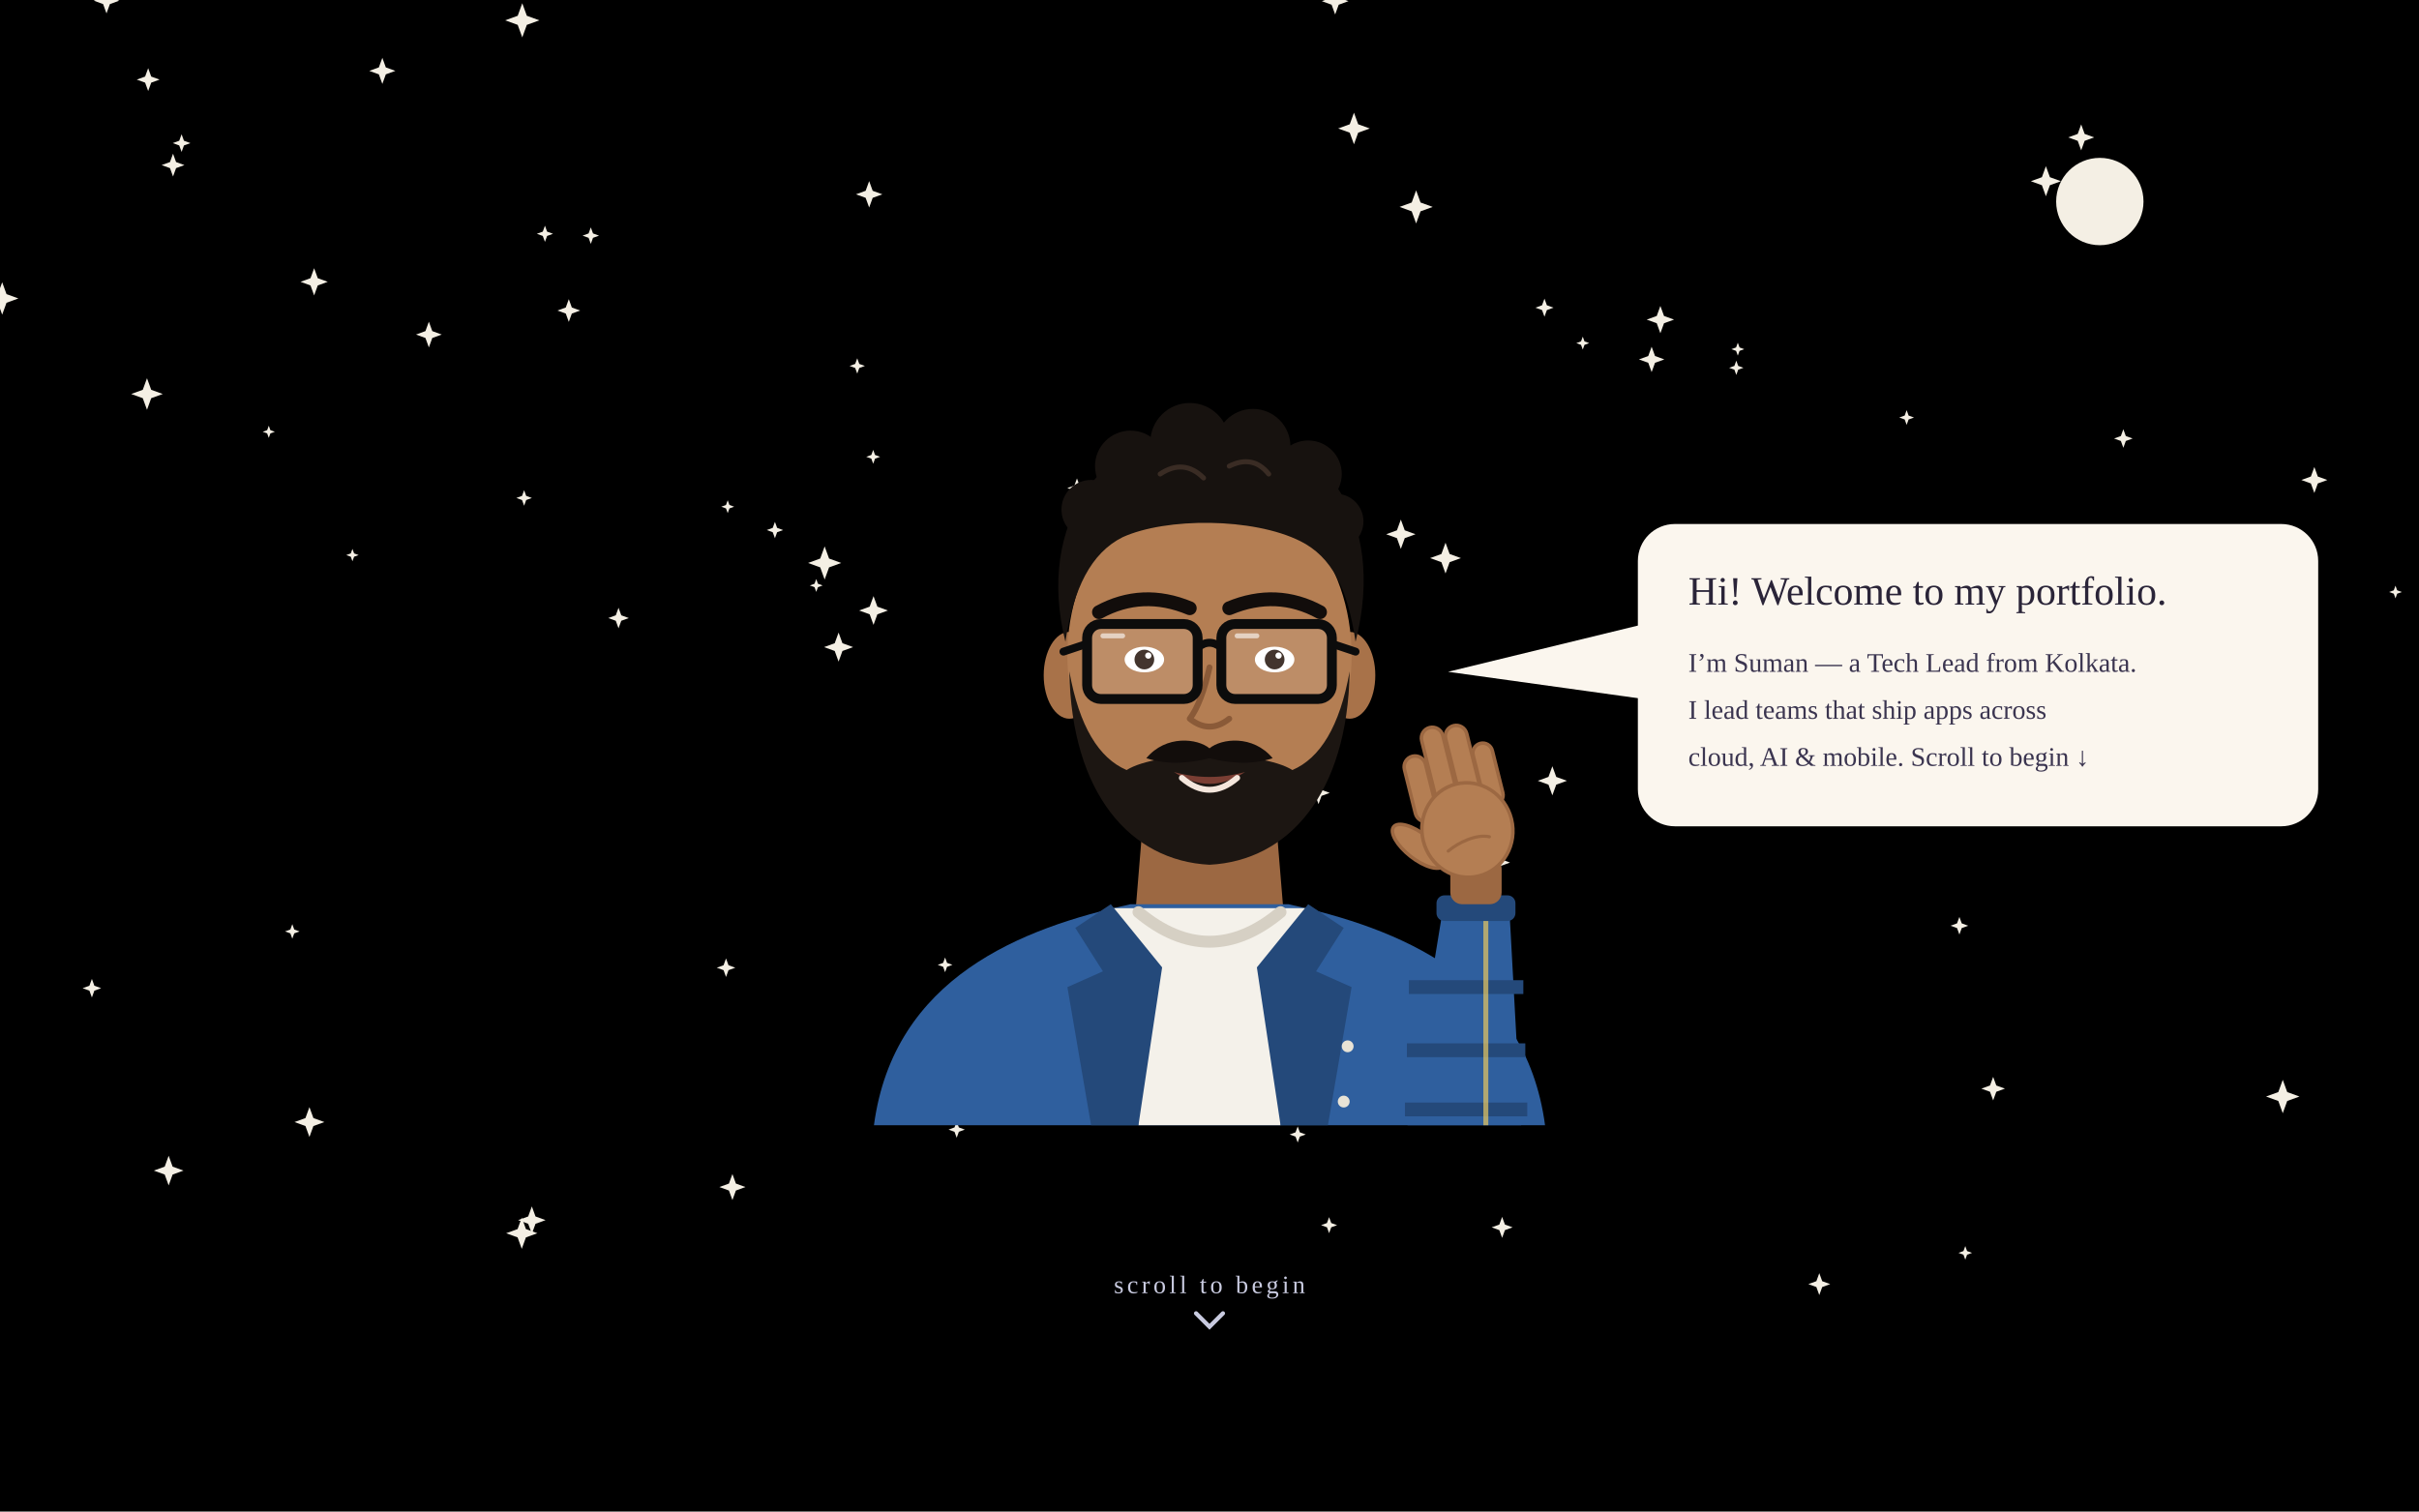
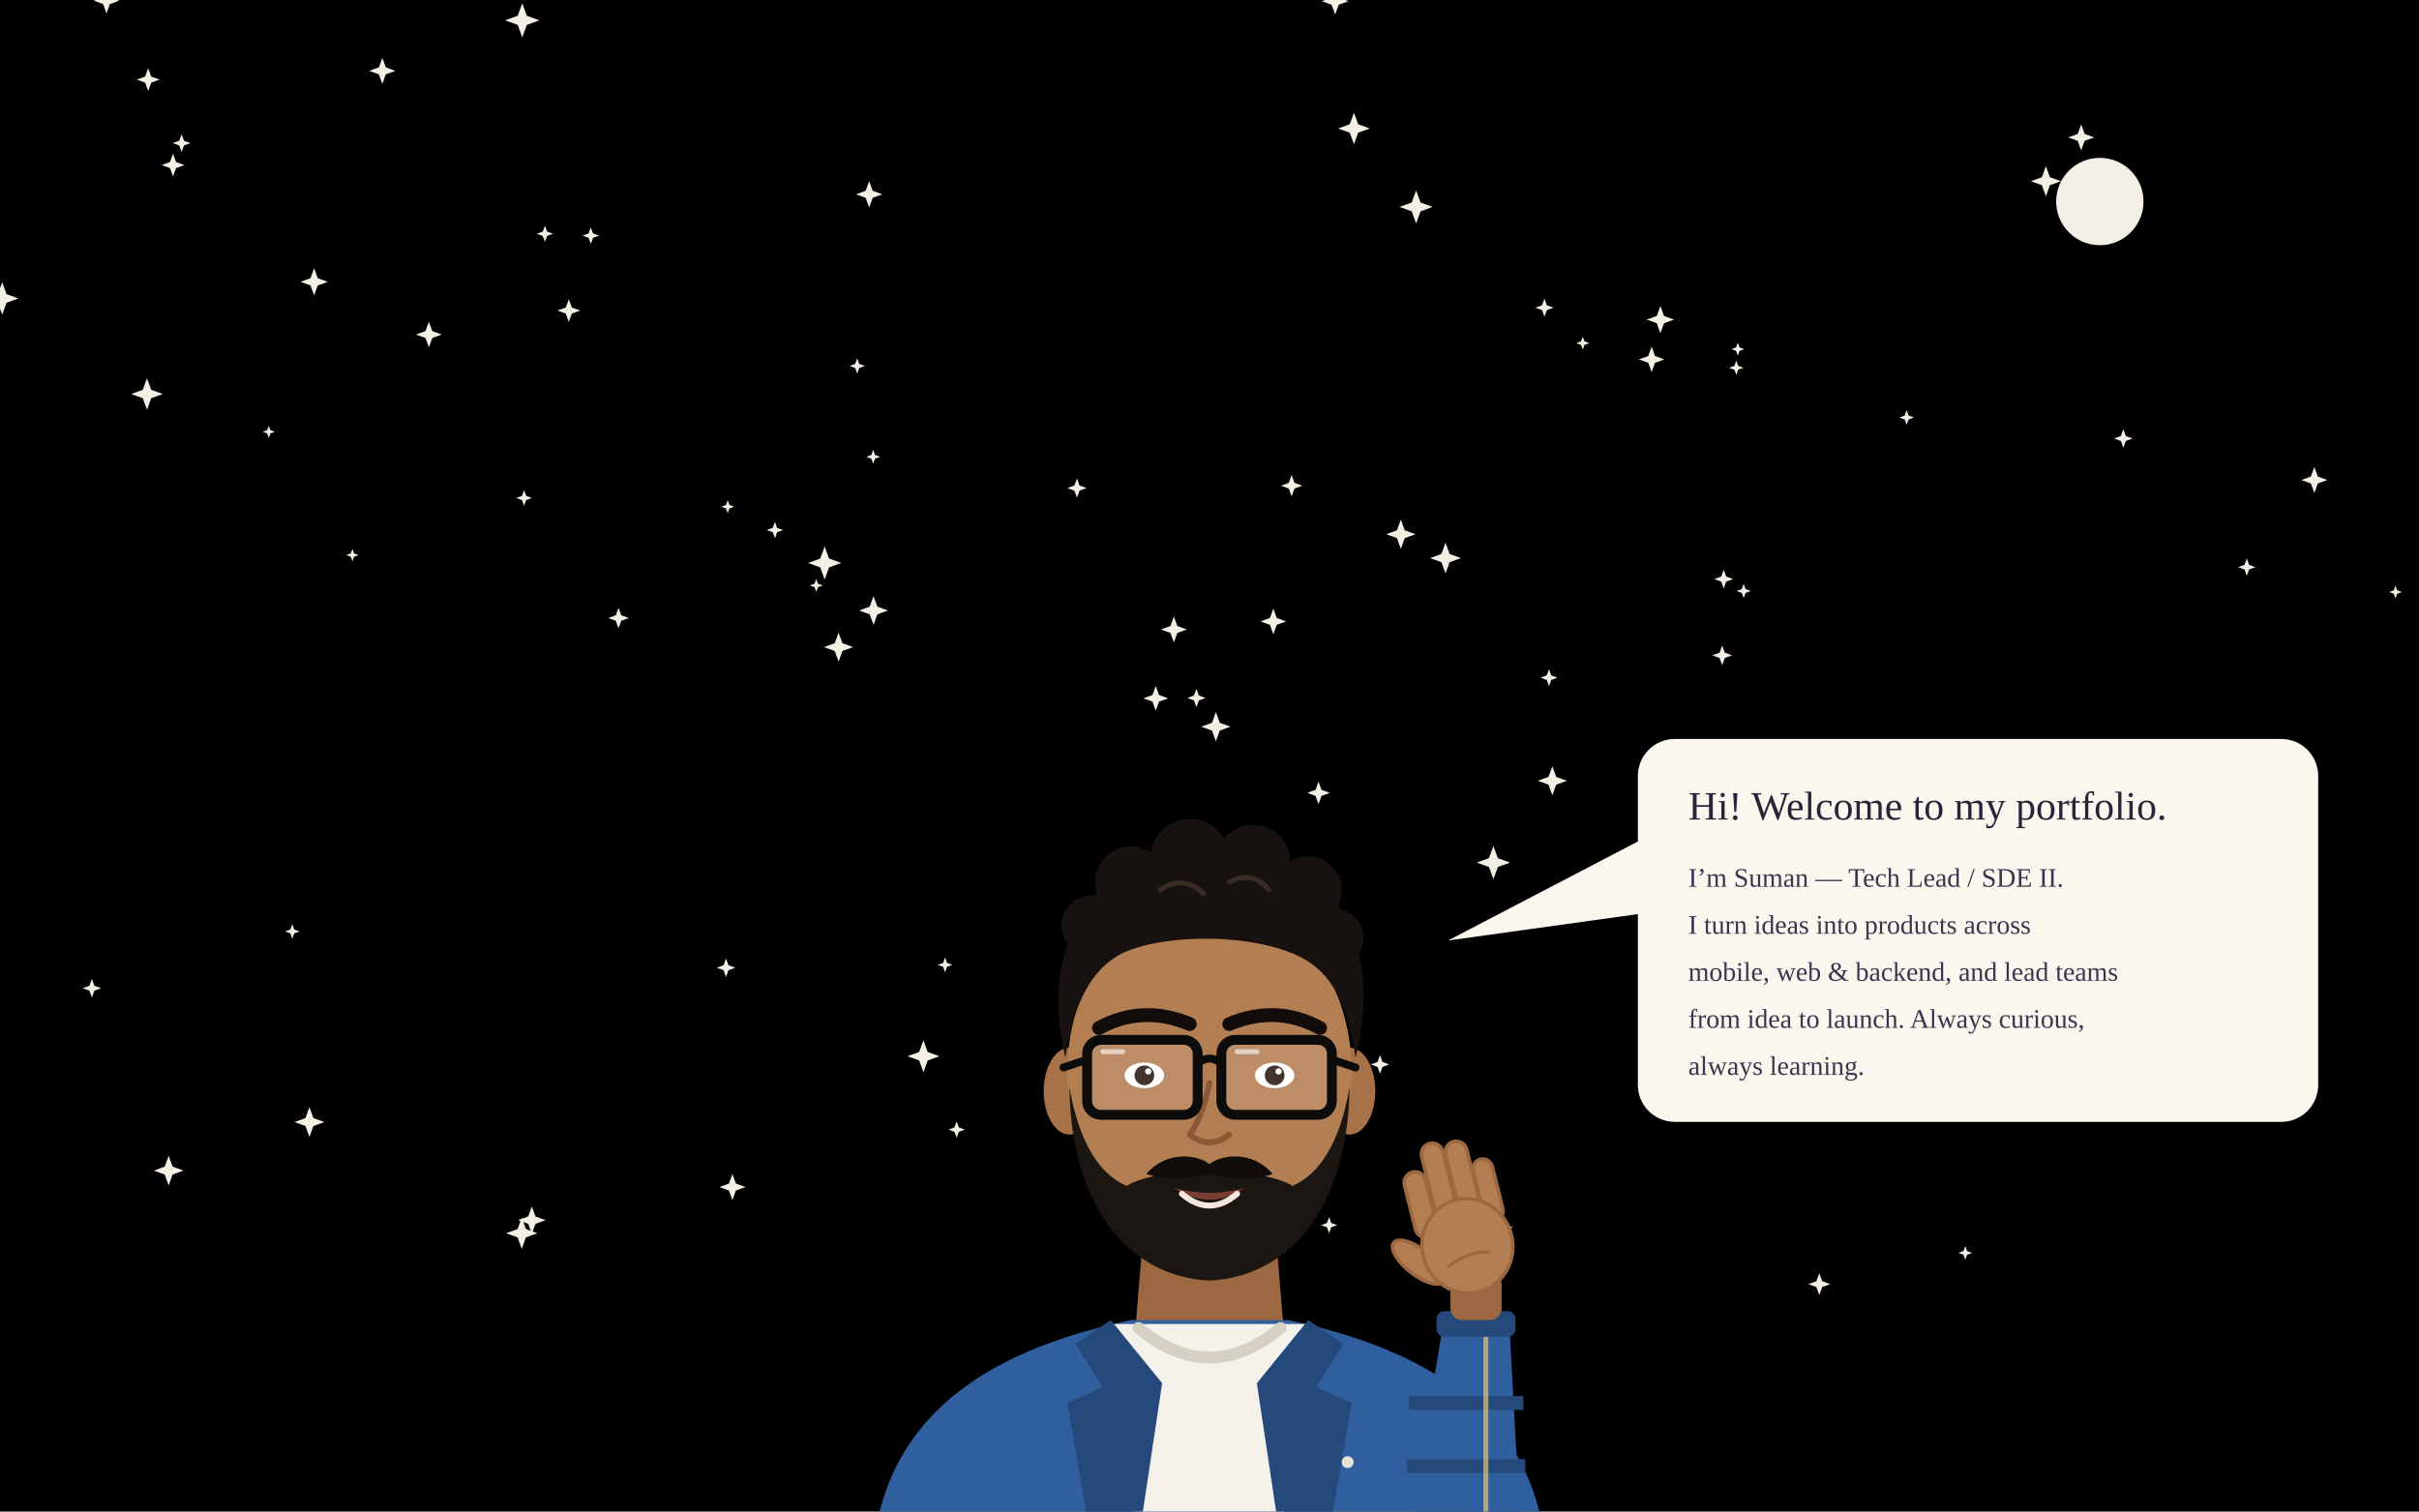
<svg xmlns="http://www.w3.org/2000/svg" data-scene="00-intro" preserveAspectRatio="xMidYMid slice" viewBox="0 0 1440 900">
  <defs>
    <linearGradient id="00d-sky" x1="0" x2="0" y1="0" y2="1">
      <stop class="s-top" offset="0" />
      <stop class="s-bot" offset="1" />
    </linearGradient>
  </defs>
  <g data-id="sky" data-k="0">
    <rect width="1440" height="900" fill="url(#00d-sky)" />
  </g>
  <g data-id="stars" data-k="1">
    <g data-stars="">
      <g class="star">
        <g class="idle-twinkle">
          <g transform="translate(351.7 140.3)scale(.818)">
            <path fill="#f4efe4" d="m0-6 1.6 4.4L6 0 1.6 1.6 0 6l-1.6-4.4L-6 0l4.4-1.6Z" />
          </g>
        </g>
      </g>
      <g class="star">
        <g class="idle-twinkle">
          <g transform="translate(641.1 290.6)scale(.956)">
            <path fill="#f4efe4" d="m0-6 1.6 4.4L6 0 1.6 1.6 0 6l-1.6-4.4L-6 0l4.4-1.6Z" />
          </g>
        </g>
      </g>
      <g class="star">
        <g class="idle-twinkle">
          <g transform="matrix(.81 0 0 .81 569.5 672.6)">
            <path fill="#f4efe4" d="m0-6 1.6 4.4L6 0 1.6 1.6 0 6l-1.6-4.4L-6 0l4.4-1.6Z" />
          </g>
        </g>
      </g>
      <g class="star">
        <g class="idle-twinkle">
          <g transform="matrix(.73 0 0 .73 1135 248.6)">
            <path fill="#f4efe4" d="m0-6 1.6 4.4L6 0 1.6 1.6 0 6l-1.6-4.4L-6 0l4.4-1.6Z" />
          </g>
        </g>
      </g>
      <g class="star">
        <g class="idle-twinkle">
          <g transform="translate(184.2 668.1)scale(1.482)">
            <path fill="#f4efe4" d="m0-6 1.6 4.4L6 0 1.6 1.6 0 6l-1.6-4.4L-6 0l4.4-1.6Z" />
          </g>
        </g>
      </g>
      <g class="star">
        <g class="idle-twinkle">
          <g transform="translate(436 706.8)scale(1.294)">
            <path fill="#f4efe4" d="m0-6 1.6 4.4L6 0 1.6 1.6 0 6l-1.6-4.4L-6 0l4.4-1.6Z" />
          </g>
        </g>
      </g>
      <g class="star">
        <g class="idle-twinkle">
          <g transform="translate(942.2 204.3)scale(.641)">
            <path fill="#f4efe4" d="m0-6 1.6 4.4L6 0 1.6 1.6 0 6l-1.6-4.4L-6 0l4.4-1.6Z" />
          </g>
        </g>
      </g>
      <g class="star">
        <g class="idle-twinkle">
          <g transform="translate(520 363.5)scale(1.428)">
            <path fill="#f4efe4" d="m0-6 1.6 4.4L6 0 1.6 1.6 0 6l-1.6-4.4L-6 0l4.4-1.6Z" />
          </g>
        </g>
      </g>
      <g class="star">
        <g class="idle-twinkle">
          <g transform="translate(688 415.8)scale(1.226)">
            <path fill="#f4efe4" d="m0-6 1.6 4.4L6 0 1.6 1.6 0 6l-1.6-4.4L-6 0l4.4-1.6Z" />
          </g>
        </g>
      </g>
      <g class="star">
        <g class="idle-twinkle">
          <g transform="translate(1038 351.9)scale(.707)">
            <path fill="#f4efe4" d="m0-6 1.6 4.4L6 0 1.6 1.6 0 6l-1.6-4.4L-6 0l4.4-1.6Z" />
          </g>
        </g>
      </g>
      <g class="star">
        <g class="idle-twinkle">
          <g transform="translate(983.2 214)scale(1.26)">
            <path fill="#f4efe4" d="m0-6 1.6 4.4L6 0 1.6 1.6 0 6l-1.6-4.4L-6 0l4.4-1.6Z" />
          </g>
        </g>
      </g>
      <g class="star">
        <g class="idle-twinkle">
          <g transform="translate(160 257.1)scale(.603)">
            <path fill="#f4efe4" d="m0-6 1.6 4.4L6 0 1.6 1.6 0 6l-1.6-4.4L-6 0l4.4-1.6Z" />
          </g>
        </g>
      </g>
      <g class="star">
        <g class="idle-twinkle">
          <g transform="translate(860.5 332.3)scale(1.528)">
            <path fill="#f4efe4" d="m0-6 1.6 4.4L6 0 1.6 1.6 0 6l-1.6-4.4L-6 0l4.4-1.6Z" />
          </g>
        </g>
      </g>
      <g class="star">
        <g class="idle-twinkle">
          <g transform="translate(924.1 464.9)scale(1.444)">
            <path fill="#f4efe4" d="m0-6 1.6 4.4L6 0 1.6 1.6 0 6l-1.6-4.4L-6 0l4.4-1.6Z" />
          </g>
        </g>
      </g>
      <g class="star">
        <g class="idle-twinkle">
          <g transform="translate(499.2 385.3)scale(1.441)">
            <path fill="#f4efe4" d="m0-6 1.6 4.4L6 0 1.6 1.6 0 6l-1.6-4.4L-6 0l4.4-1.6Z" />
          </g>
        </g>
      </g>
      <g class="star">
        <g class="idle-twinkle">
          <g transform="translate(209.8 330.5)scale(.614)">
            <path fill="#f4efe4" d="m0-6 1.6 4.4L6 0 1.6 1.6 0 6l-1.6-4.4L-6 0l4.4-1.6Z" />
          </g>
        </g>
      </g>
      <g class="star">
        <g class="idle-twinkle">
          <g transform="translate(791.2 729.5)scale(.795)">
            <path fill="#f4efe4" d="m0-6 1.6 4.4L6 0 1.6 1.6 0 6l-1.6-4.4L-6 0l4.4-1.6Z" />
          </g>
        </g>
      </g>
      <g class="star">
        <g class="idle-twinkle">
          <g transform="translate(310.6 734.3)scale(1.55)">
            <path fill="#f4efe4" d="m0-6 1.6 4.4L6 0 1.6 1.6 0 6l-1.6-4.4L-6 0l4.4-1.6Z" />
          </g>
        </g>
      </g>
      <g class="star">
        <g class="idle-twinkle">
          <g transform="translate(988.4 190.3)scale(1.356)">
            <path fill="#f4efe4" d="m0-6 1.6 4.4L6 0 1.6 1.6 0 6l-1.6-4.4L-6 0l4.4-1.6Z" />
          </g>
        </g>
      </g>
      <g class="star">
        <g class="idle-twinkle">
          <g transform="translate(485.9 348.6)scale(.638)">
            <path fill="#f4efe4" d="m0-6 1.6 4.4L6 0 1.6 1.6 0 6l-1.6-4.4L-6 0l4.4-1.6Z" />
          </g>
        </g>
      </g>
      <g class="star">
        <g class="idle-twinkle">
          <g transform="translate(1079.5 445)scale(.752)">
            <path fill="#f4efe4" d="m0-6 1.6 4.4L6 0 1.6 1.6 0 6l-1.6-4.4L-6 0l4.4-1.6Z" />
          </g>
        </g>
      </g>
      <g class="star">
        <g class="idle-twinkle">
          <g transform="translate(1033.6 219)scale(.708)">
            <path fill="#f4efe4" d="m0-6 1.6 4.4L6 0 1.6 1.6 0 6l-1.6-4.4L-6 0l4.4-1.6Z" />
          </g>
        </g>
      </g>
      <g class="star">
        <g class="idle-twinkle">
          <g transform="translate(784.9 472.1)scale(1.114)">
            <path fill="#f4efe4" d="m0-6 1.6 4.4L6 0 1.6 1.6 0 6l-1.6-4.4L-6 0l4.4-1.6Z" />
          </g>
        </g>
      </g>
      <g class="star">
        <g class="idle-twinkle">
          <g transform="translate(316.6 726.5)scale(1.362)">
            <path fill="#f4efe4" d="m0-6 1.6 4.4L6 0 1.6 1.6 0 6l-1.6-4.4L-6 0l4.4-1.6Z" />
          </g>
        </g>
      </g>
      <g class="star">
        <g class="idle-twinkle">
          <g transform="matrix(.64 0 0 .64 1034.5 207.9)">
            <path fill="#f4efe4" d="m0-6 1.6 4.4L6 0 1.6 1.6 0 6l-1.6-4.4L-6 0l4.4-1.6Z" />
          </g>
        </g>
      </g>
      <g class="star">
        <g class="idle-twinkle">
          <g transform="translate(1166.4 551.2)scale(.875)">
            <path fill="#f4efe4" d="m0-6 1.6 4.4L6 0 1.6 1.6 0 6l-1.6-4.4L-6 0l4.4-1.6Z" />
          </g>
        </g>
      </g>
      <g class="star">
        <g class="idle-twinkle">
          <g transform="translate(87.5 234.6)scale(1.566)">
            <path fill="#f4efe4" d="m0-6 1.6 4.4L6 0 1.6 1.6 0 6l-1.6-4.4L-6 0l4.4-1.6Z" />
          </g>
        </g>
      </g>
      <g class="star">
        <g class="idle-twinkle">
          <g transform="translate(227.6 42.2)scale(1.295)">
            <path fill="#f4efe4" d="m0-6 1.6 4.4L6 0 1.6 1.6 0 6l-1.6-4.4L-6 0l4.4-1.6Z" />
          </g>
        </g>
      </g>
      <g class="star">
        <g class="idle-twinkle">
          <g transform="translate(312 296.5)scale(.772)">
            <path fill="#f4efe4" d="m0-6 1.6 4.4L6 0 1.6 1.6 0 6l-1.6-4.4L-6 0l4.4-1.6Z" />
          </g>
        </g>
      </g>
      <g class="star">
        <g class="idle-twinkle">
          <g transform="translate(100.4 697)scale(1.472)">
            <path fill="#f4efe4" d="m0-6 1.6 4.4L6 0 1.6 1.6 0 6l-1.6-4.4L-6 0l4.4-1.6Z" />
          </g>
        </g>
      </g>
      <g class="star">
        <g class="idle-twinkle">
          <g transform="translate(549.7 628.9)scale(1.584)">
            <path fill="#f4efe4" d="m0-6 1.6 4.4L6 0 1.6 1.6 0 6l-1.6-4.4L-6 0l4.4-1.6Z" />
          </g>
        </g>
      </g>
      <g class="star">
        <g class="idle-twinkle">
          <g transform="translate(490.9 335.2)scale(1.645)">
            <path fill="#f4efe4" d="m0-6 1.6 4.4L6 0 1.6 1.6 0 6l-1.6-4.4L-6 0l4.4-1.6Z" />
          </g>
        </g>
      </g>
      <g class="star">
        <g class="idle-twinkle">
          <g transform="translate(368.2 368)scale(1.02)">
            <path fill="#f4efe4" d="m0-6 1.6 4.4L6 0 1.6 1.6 0 6l-1.6-4.4L-6 0l4.4-1.6Z" />
          </g>
        </g>
      </g>
      <g class="star">
        <g class="idle-twinkle">
          <g transform="translate(1377.7 285.8)scale(1.29)">
            <path fill="#f4efe4" d="m0-6 1.6 4.4L6 0 1.6 1.6 0 6l-1.6-4.4L-6 0l4.4-1.6Z" />
          </g>
        </g>
      </g>
      <g class="star">
        <g class="idle-twinkle">
          <g transform="translate(310.9 12.1)scale(1.696)">
            <path fill="#f4efe4" d="m0-6 1.6 4.4L6 0 1.6 1.6 0 6l-1.6-4.4L-6 0l4.4-1.6Z" />
          </g>
        </g>
      </g>
      <g class="star">
        <g class="idle-twinkle">
          <g transform="translate(562.6 574.5)scale(.729)">
            <path fill="#f4efe4" d="m0-6 1.6 4.4L6 0 1.6 1.6 0 6l-1.6-4.4L-6 0l4.4-1.6Z" />
          </g>
        </g>
      </g>
      <g class="star">
        <g class="idle-twinkle">
          <g transform="translate(1026.1 344.8)scale(.935)">
            <path fill="#f4efe4" d="m0-6 1.6 4.4L6 0 1.6 1.6 0 6l-1.6-4.4L-6 0l4.4-1.6Z" />
          </g>
        </g>
      </g>
      <g class="star">
        <g class="idle-twinkle">
          <g transform="translate(922.1 403.5)scale(.835)">
            <path fill="#f4efe4" d="m0-6 1.6 4.4L6 0 1.6 1.6 0 6l-1.6-4.4L-6 0l4.4-1.6Z" />
          </g>
        </g>
      </g>
      <g class="star">
        <g class="idle-twinkle">
          <g transform="translate(103 98.3)scale(1.131)">
            <path fill="#f4efe4" d="m0-6 1.6 4.4L6 0 1.6 1.6 0 6l-1.6-4.4L-6 0l4.4-1.6Z" />
          </g>
        </g>
      </g>
      <g class="star">
        <g class="idle-twinkle">
          <g transform="translate(919.4 183.2)scale(.897)">
            <path fill="#f4efe4" d="m0-6 1.6 4.4L6 0 1.6 1.6 0 6l-1.6-4.4L-6 0l4.4-1.6Z" />
          </g>
        </g>
      </g>
      <g class="star">
        <g class="idle-twinkle">
          <g transform="translate(772.5 675.5)scale(.799)">
            <path fill="#f4efe4" d="m0-6 1.6 4.4L6 0 1.6 1.6 0 6l-1.6-4.4L-6 0l4.4-1.6Z" />
          </g>
        </g>
      </g>
      <g class="star">
        <g class="idle-twinkle">
          <g transform="translate(517.4 115.7)scale(1.311)">
            <path fill="#f4efe4" d="m0-6 1.6 4.4L6 0 1.6 1.6 0 6l-1.6-4.4L-6 0l4.4-1.6Z" />
          </g>
        </g>
      </g>
      <g class="star">
        <g class="idle-twinkle">
          <g transform="translate(432.2 576.2)scale(.919)">
            <path fill="#f4efe4" d="m0-6 1.6 4.4L6 0 1.6 1.6 0 6l-1.6-4.4L-6 0l4.4-1.6Z" />
          </g>
        </g>
      </g>
      <g class="star">
        <g class="idle-twinkle">
          <g transform="translate(519.8 272)scale(.689)">
            <path fill="#f4efe4" d="m0-6 1.6 4.4L6 0 1.6 1.6 0 6l-1.6-4.4L-6 0l4.4-1.6Z" />
          </g>
        </g>
      </g>
      <g class="star">
        <g class="idle-twinkle">
          <g transform="translate(1124.2 474.6)scale(.985)">
            <path fill="#f4efe4" d="m0-6 1.6 4.4L6 0 1.6 1.6 0 6l-1.6-4.4L-6 0l4.4-1.6Z" />
          </g>
        </g>
      </g>
      <g class="star">
        <g class="idle-twinkle">
          <g transform="translate(338.6 184.9)scale(1.128)">
            <path fill="#f4efe4" d="m0-6 1.6 4.4L6 0 1.6 1.6 0 6l-1.6-4.4L-6 0l4.4-1.6Z" />
          </g>
        </g>
      </g>
      <g class="star">
        <g class="idle-twinkle">
          <g transform="matrix(.64 0 0 .64 433.2 301.7)">
            <path fill="#f4efe4" d="m0-6 1.6 4.4L6 0 1.6 1.6 0 6l-1.6-4.4L-6 0l4.4-1.6Z" />
          </g>
        </g>
      </g>
      <g class="star">
        <g class="idle-twinkle">
          <g transform="translate(758 370)scale(1.272)">
            <path fill="#f4efe4" d="m0-6 1.6 4.4L6 0 1.6 1.6 0 6l-1.6-4.4L-6 0l4.4-1.6Z" />
          </g>
        </g>
      </g>
      <g class="star">
        <g class="idle-twinkle">
          <g transform="translate(1358.9 652.9)scale(1.658)">
            <path fill="#f4efe4" d="m0-6 1.6 4.4L6 0 1.6 1.6 0 6l-1.6-4.4L-6 0l4.4-1.6Z" />
          </g>
        </g>
      </g>
      <g class="star">
        <g class="idle-twinkle">
          <g transform="translate(1025.2 390.2)scale(.971)">
            <path fill="#f4efe4" d="m0-6 1.6 4.4L6 0 1.6 1.6 0 6l-1.6-4.4L-6 0l4.4-1.6Z" />
          </g>
        </g>
      </g>
      <g class="star">
        <g class="idle-twinkle">
          <g transform="translate(712.2 415.6)scale(.907)">
            <path fill="#f4efe4" d="m0-6 1.6 4.4L6 0 1.6 1.6 0 6l-1.6-4.4L-6 0l4.4-1.6Z" />
          </g>
        </g>
      </g>
      <g class="star">
        <g class="idle-twinkle">
          <g transform="translate(1217.9 107.9)scale(1.492)">
            <path fill="#f4efe4" d="m0-6 1.6 4.4L6 0 1.6 1.6 0 6l-1.6-4.4L-6 0l4.4-1.6Z" />
          </g>
        </g>
      </g>
      <g class="star">
        <g class="idle-twinkle">
          <g transform="matrix(.76 0 0 .76 510.3 217.9)">
            <path fill="#f4efe4" d="m0-6 1.6 4.4L6 0 1.6 1.6 0 6l-1.6-4.4L-6 0l4.4-1.6Z" />
          </g>
        </g>
      </g>
      <g class="star">
        <g class="idle-twinkle">
          <g transform="translate(63.4 .4)scale(1.266)">
            <path fill="#f4efe4" d="m0-6 1.6 4.4L6 0 1.6 1.6 0 6l-1.6-4.4L-6 0l4.4-1.6Z" />
          </g>
        </g>
      </g>
      <g class="star">
        <g class="idle-twinkle">
          <g transform="translate(1337.5 337.7)scale(.853)">
            <path fill="#f4efe4" d="m0-6 1.6 4.4L6 0 1.6 1.6 0 6l-1.6-4.4L-6 0l4.4-1.6Z" />
          </g>
        </g>
      </g>
      <g class="star">
        <g class="idle-twinkle">
          <g transform="translate(255.3 199.2)scale(1.277)">
            <path fill="#f4efe4" d="m0-6 1.6 4.4L6 0 1.6 1.6 0 6l-1.6-4.4L-6 0l4.4-1.6Z" />
          </g>
        </g>
      </g>
      <g class="star">
        <g class="idle-twinkle">
          <g transform="translate(843 123.2)scale(1.644)">
            <path fill="#f4efe4" d="m0-6 1.6 4.4L6 0 1.6 1.6 0 6l-1.6-4.4L-6 0l4.4-1.6Z" />
          </g>
        </g>
      </g>
      <g class="star">
        <g class="idle-twinkle">
          <g transform="translate(723.8 432.7)scale(1.45)">
            <path fill="#f4efe4" d="m0-6 1.6 4.4L6 0 1.6 1.6 0 6l-1.6-4.4L-6 0l4.4-1.6Z" />
          </g>
        </g>
      </g>
      <g class="star">
        <g class="idle-twinkle">
          <g transform="translate(894.2 730.8)scale(1.041)">
            <path fill="#f4efe4" d="m0-6 1.6 4.4L6 0 1.6 1.6 0 6l-1.6-4.4L-6 0l4.4-1.6Z" />
          </g>
        </g>
      </g>
      <g class="star">
        <g class="idle-twinkle">
          <g transform="translate(833.9 318.1)scale(1.455)">
            <path fill="#f4efe4" d="m0-6 1.6 4.4L6 0 1.6 1.6 0 6l-1.6-4.4L-6 0l4.4-1.6Z" />
          </g>
        </g>
      </g>
      <g class="star">
        <g class="idle-twinkle">
          <g transform="translate(187 167.8)scale(1.351)">
            <path fill="#f4efe4" d="m0-6 1.6 4.4L6 0 1.6 1.6 0 6l-1.6-4.4L-6 0l4.4-1.6Z" />
          </g>
        </g>
      </g>
      <g class="star">
        <g class="idle-twinkle">
          <g transform="translate(324.4 139.2)scale(.804)">
            <path fill="#f4efe4" d="m0-6 1.6 4.4L6 0 1.6 1.6 0 6l-1.6-4.4L-6 0l4.4-1.6Z" />
          </g>
        </g>
      </g>
      <g class="star">
        <g class="idle-twinkle">
          <g transform="translate(1.3 177.7)scale(1.608)">
            <path fill="#f4efe4" d="m0-6 1.6 4.4L6 0 1.6 1.6 0 6l-1.6-4.4L-6 0l4.4-1.6Z" />
          </g>
        </g>
      </g>
      <g class="star">
        <g class="idle-twinkle">
          <g transform="translate(806 76.5)scale(1.568)">
            <path fill="#f4efe4" d="m0-6 1.6 4.4L6 0 1.6 1.6 0 6l-1.6-4.4L-6 0l4.4-1.6Z" />
          </g>
        </g>
      </g>
      <g class="star">
        <g class="idle-twinkle">
          <g transform="translate(1186.5 648.2)scale(1.169)">
            <path fill="#f4efe4" d="m0-6 1.6 4.4L6 0 1.6 1.6 0 6l-1.6-4.4L-6 0l4.4-1.6Z" />
          </g>
        </g>
      </g>
      <g class="star">
        <g class="idle-twinkle">
          <g transform="translate(1264 261.1)scale(.921)">
            <path fill="#f4efe4" d="m0-6 1.6 4.4L6 0 1.6 1.6 0 6l-1.6-4.4L-6 0l4.4-1.6Z" />
          </g>
        </g>
      </g>
      <g class="star">
        <g class="idle-twinkle">
          <g transform="translate(88.2 47.4)scale(1.133)">
            <path fill="#f4efe4" d="m0-6 1.6 4.4L6 0 1.6 1.6 0 6l-1.6-4.4L-6 0l4.4-1.6Z" />
          </g>
        </g>
      </g>
      <g class="star">
        <g class="idle-twinkle">
          <g transform="translate(461.3 315.6)scale(.812)">
            <path fill="#f4efe4" d="m0-6 1.6 4.4L6 0 1.6 1.6 0 6l-1.6-4.4L-6 0l4.4-1.6Z" />
          </g>
        </g>
      </g>
      <g class="star">
        <g class="idle-twinkle">
          <g transform="translate(1083 764.6)scale(1.087)">
            <path fill="#f4efe4" d="m0-6 1.6 4.4L6 0 1.6 1.6 0 6l-1.6-4.4L-6 0l4.4-1.6Z" />
          </g>
        </g>
      </g>
      <g class="star">
        <g class="idle-twinkle">
          <g transform="translate(794.8 .7)scale(1.321)">
            <path fill="#f4efe4" d="m0-6 1.6 4.4L6 0 1.6 1.6 0 6l-1.6-4.4L-6 0l4.4-1.6Z" />
          </g>
        </g>
      </g>
      <g class="star">
        <g class="idle-twinkle">
          <g transform="translate(108.1 85.2)scale(.876)">
            <path fill="#f4efe4" d="m0-6 1.6 4.4L6 0 1.6 1.6 0 6l-1.6-4.4L-6 0l4.4-1.6Z" />
          </g>
        </g>
      </g>
      <g class="star">
        <g class="idle-twinkle">
          <g transform="translate(54.7 588.4)scale(.921)">
            <path fill="#f4efe4" d="m0-6 1.6 4.4L6 0 1.6 1.6 0 6l-1.6-4.4L-6 0l4.4-1.6Z" />
          </g>
        </g>
      </g>
      <g class="star">
        <g class="idle-twinkle">
          <g transform="translate(889 513.6)scale(1.649)">
            <path fill="#f4efe4" d="m0-6 1.6 4.4L6 0 1.6 1.6 0 6l-1.6-4.4L-6 0l4.4-1.6Z" />
          </g>
        </g>
      </g>
      <g class="star">
        <g class="idle-twinkle">
          <g transform="translate(821.5 633.8)scale(.918)">
            <path fill="#f4efe4" d="m0-6 1.6 4.4L6 0 1.6 1.6 0 6l-1.6-4.4L-6 0l4.4-1.6Z" />
          </g>
        </g>
      </g>
      <g class="star">
        <g class="idle-twinkle">
          <g transform="matrix(.63 0 0 .63 1426 352.5)">
            <path fill="#f4efe4" d="m0-6 1.6 4.4L6 0 1.6 1.6 0 6l-1.6-4.4L-6 0l4.4-1.6Z" />
          </g>
        </g>
      </g>
      <g class="star">
        <g class="idle-twinkle">
          <g transform="translate(698.8 374.8)scale(1.284)">
            <path fill="#f4efe4" d="m0-6 1.6 4.4L6 0 1.6 1.6 0 6l-1.6-4.4L-6 0l4.4-1.6Z" />
          </g>
        </g>
      </g>
      <g class="star">
        <g class="idle-twinkle">
          <g transform="translate(1169.9 746)scale(.675)">
            <path fill="#f4efe4" d="m0-6 1.6 4.4L6 0 1.6 1.6 0 6l-1.6-4.4L-6 0l4.4-1.6Z" />
          </g>
        </g>
      </g>
      <g class="star">
        <g class="idle-twinkle">
          <g transform="translate(174 554.6)scale(.722)">
            <path fill="#f4efe4" d="m0-6 1.6 4.4L6 0 1.6 1.6 0 6l-1.6-4.4L-6 0l4.4-1.6Z" />
          </g>
        </g>
      </g>
      <g class="star">
        <g class="idle-twinkle">
          <g transform="translate(1238.9 81.8)scale(1.288)">
            <path fill="#f4efe4" d="m0-6 1.6 4.4L6 0 1.6 1.6 0 6l-1.6-4.4L-6 0l4.4-1.6Z" />
          </g>
        </g>
      </g>
      <g class="star">
        <g class="idle-twinkle">
          <g transform="translate(768.9 289.2)scale(1.061)">
            <path fill="#f4efe4" d="m0-6 1.6 4.4L6 0 1.6 1.6 0 6l-1.6-4.4L-6 0l4.4-1.6Z" />
          </g>
        </g>
      </g>
      <circle cx="1250" cy="120" r="26" fill="#f4efe4" />
    </g>
  </g>
  <g data-id="me" data-k="6" data-view="front">
-     <svg width="470" height="470" x="485" y="200" data-lottie="avatar-wave" viewBox="0 0 400 400">
+     <svg width="470" height="470" x="485" y="447.6" data-lottie="avatar-wave" viewBox="0 0 400 400">
      <g data-ltr="1">
        <g data-lop="1">
          <path fill="#9C6842" d="M168 225h64l6 73q-38 20-76 0z" />
          <path fill="#2F5F9E" d="M30 400c10-75 75-100 130-112h80c55 12 120 37 130 112z" />
          <path fill="#F4F1EA" d="M150 290h100l-14 110h-72z" />
          <path fill="none" stroke="#D6D0C4" stroke-linecap="round" stroke-linejoin="round" stroke-width="6" d="M164 292q36 30 72 0" />
          <path fill="#24497A" d="m150 288 26 32-12 80h-24l-12-70 18-8-14-22z" />
          <path fill="#24497A" d="m250 288-26 32 12 80h24l12-70-18-8 14-22z" />
          <circle cx="270" cy="360" r="3" fill="#E8E3D6" />
          <circle cx="268" cy="388" r="3" fill="#E8E3D6" />
          <ellipse cx="129" cy="172" fill="#A87249" rx="13" ry="22" />
          <ellipse cx="271" cy="172" fill="#A87249" rx="13" ry="22" />
          <ellipse cx="200" cy="162" fill="#B47E53" rx="72" ry="88" />
          <path fill="#17120F" d="M127 155c-15-60 18-107 73-109 58 0 90 46 74 109-4-27-12-43-28-51-24-12-68-12-90-2-16 8-25 26-29 53" />
          <circle cx="160" cy="66" r="18" fill="#17120F" />
          <circle cx="190" cy="54" r="20" fill="#17120F" />
          <circle cx="222" cy="56" r="19" fill="#17120F" />
          <circle cx="250" cy="70" r="17" fill="#17120F" />
          <circle cx="140" cy="88" r="15" fill="#17120F" />
          <circle cx="264" cy="94" r="14" fill="#17120F" />
          <path fill="none" stroke="#3A2C24" stroke-linecap="round" stroke-linejoin="round" stroke-width="2.5" d="M175 70q12-8 22 2" />
          <path fill="none" stroke="#3A2C24" stroke-linecap="round" stroke-linejoin="round" stroke-width="2.5" d="M210 66q12-6 20 4" />
          <path fill="#1C1612" d="M129 170c1 62 31 96 71 98 40-2 70-36 71-98-5 28-15 44-29 50-16-10-68-10-84 0-14-6-24-22-29-50" />
          <path fill="#120D0B" d="M168 214c10-12 26-10 32-5 6-5 22-7 32 5-12 4-24 2-32 0-8 2-20 4-32 0" />
          <path fill="#7A3E33" d="M182 221q18 12 36 0-18 5-36 0" />
          <path fill="none" stroke="#120D0B" stroke-linecap="round" stroke-linejoin="round" stroke-width="7" d="M144 140q22-12 46-2" />
          <path fill="none" stroke="#120D0B" stroke-linecap="round" stroke-linejoin="round" stroke-width="7" d="M210 138q24-10 46 2" />
        </g>
      </g>
      <g data-ltr="2">
        <g data-lop="2">
          <ellipse cx="167" cy="164" fill="#FFF" rx="10" ry="6.5" />
          <ellipse cx="233" cy="164" fill="#FFF" rx="10" ry="6.5" />
          <circle cx="167" cy="164" r="5" fill="#2A1A12" />
          <circle cx="233" cy="164" r="5" fill="#2A1A12" />
          <circle cx="169" cy="162" r="1.6" fill="#FFF" />
          <circle cx="235" cy="162" r="1.6" fill="#FFF" />
        </g>
      </g>
      <g data-ltr="3">
        <g data-lop="3">
          <path fill="none" stroke="#8A5A38" stroke-linecap="round" stroke-linejoin="round" stroke-width="3" d="M200 168q-4 18-10 26 10 8 20 0" />
          <rect width="56" height="38" x="138" y="146" fill="#FFF" fill-opacity=".12" rx="7" />
          <rect width="56" height="38" x="138" y="146" fill="none" stroke="#0C0C0C" stroke-linejoin="round" stroke-width="5" rx="7" />
          <rect width="56" height="38" x="206" y="146" fill="#FFF" fill-opacity=".12" rx="7" />
          <rect width="56" height="38" x="206" y="146" fill="none" stroke="#0C0C0C" stroke-linejoin="round" stroke-width="5" rx="7" />
          <path fill="none" stroke="#0C0C0C" stroke-linejoin="round" stroke-width="4" d="M194 158q6-5 12 0" />
          <path d="m138 156-12 4m136-4 12 4" />
          <path fill="none" stroke="#0C0C0C" stroke-linecap="round" stroke-linejoin="round" stroke-width="4" d="m138 156-12 4" />
          <path fill="none" stroke="#0C0C0C" stroke-linecap="round" stroke-linejoin="round" stroke-width="4" d="m262 156 12 4" />
          <path d="M146 152h10m58 0h10" />
          <path fill="none" stroke="#FFF" stroke-linecap="round" stroke-linejoin="round" stroke-opacity=".6" stroke-width="2.5" d="M146 152h10" />
          <path fill="none" stroke="#FFF" stroke-linecap="round" stroke-linejoin="round" stroke-opacity=".6" stroke-width="2.5" d="M214 152h10" />
          <path fill="none" stroke="#F4E6DC" stroke-linecap="round" stroke-linejoin="round" stroke-width="3" d="M186 224q14 12 28 0" />
        </g>
      </g>
      <g data-ltr="4">
        <g data-lop="4">
          <path fill="#2F5F9E" d="M300 402h58l-6-110h-34z" />
          <rect width="58" height="7" x="301" y="326.5" fill="#24497A" />
          <rect width="60" height="7" x="300" y="358.5" fill="#24497A" />
          <rect width="62" height="7" x="299" y="388.5" fill="#24497A" />
          <rect width="2.5" height="110" x="338.75" y="290" fill="#E8C860" fill-opacity=".7" />
          <rect width="40" height="13" x="315" y="283.5" fill="#24497A" rx="4" />
          <rect width="26" height="24" x="322" y="264" fill="#9C6842" rx="6" />
        </g>
      </g>
      <g data-ltr="4">
        <g data-ltr="5" transform="rotate(-14 335 272)">
          <g data-lop="5">
            <rect width="11" height="34" x="312.5" y="207" fill="#B47E53" rx="5.5" />
            <rect width="11" height="42" x="324.5" y="195" fill="#B47E53" rx="5.5" />
            <rect width="11" height="40" x="336.5" y="197" fill="#B47E53" rx="5.5" />
            <rect width="10" height="32" x="348" y="209" fill="#B47E53" rx="5" />
            <rect width="11" height="34" x="312.5" y="207" fill="none" stroke="#9C6842" stroke-linejoin="round" stroke-width="1.8" rx="5.5" />
            <rect width="11" height="42" x="324.5" y="195" fill="none" stroke="#9C6842" stroke-linejoin="round" stroke-width="1.8" rx="5.5" />
            <rect width="11" height="40" x="336.5" y="197" fill="none" stroke="#9C6842" stroke-linejoin="round" stroke-width="1.8" rx="5.5" />
            <rect width="10" height="32" x="348" y="209" fill="none" stroke="#9C6842" stroke-linejoin="round" stroke-width="1.8" rx="5" />
            <g transform="rotate(-38 520.93 -324.15)">
              <ellipse fill="#B47E53" rx="6.5" ry="16" />
              <ellipse fill="none" stroke="#9C6842" stroke-linejoin="round" stroke-width="1.8" rx="6.5" ry="16" />
            </g>
            <ellipse cx="336" cy="250" fill="#B47E53" rx="23" ry="24" />
            <ellipse cx="336" cy="250" fill="none" stroke="#9C6842" stroke-linejoin="round" stroke-width="1.8" rx="23" ry="24" />
            <path fill="none" stroke="#9C6842" stroke-linecap="round" stroke-linejoin="round" stroke-width="1.6" d="M324 258c6-3 16-5 22-2" />
          </g>
        </g>
      </g>
      <g data-ltr="4">
        <g data-ltr="6">
          <g data-lop="6" opacity="0">
            <path fill="none" stroke="#FFF" stroke-linecap="round" stroke-linejoin="round" stroke-width="3" d="M372 215c4-8 0-33 4-25" />
            <path fill="none" stroke="#FFF" stroke-linecap="round" stroke-linejoin="round" stroke-width="3" d="M384 222c5-10 0-42 5-32" />
          </g>
        </g>
      </g>
    </svg>
  </g>
  <g data-id="greeting" data-k="5">
    <g data-greeting-bubble="">
-       <rect width="405" height="180" x="975" y="312" fill="#fbf6ee" rx="22" />
-       <path fill="#fbf6ee" d="M977 372v44l-115-16Z" />
-       <text x="1005" y="360" fill="#2a2438" class="title-text" font-size="24">Hi! Welcome to my portfolio.</text>
-       <text x="1005" y="400" fill="#3b3550" class="ui-text" font-size="16">I’m Suman — a Tech Lead from Kolkata.</text>
-       <text x="1005" y="428" fill="#3b3550" class="ui-text" font-size="16">I lead teams that ship apps across</text>
-       <text x="1005" y="456" fill="#3b3550" class="ui-text" font-size="16">cloud, AI &amp; mobile. Scroll to begin ↓</text>
-     </g>
-   </g>
-   <g data-id="hint" data-k="4">
-     <g class="idle-bob">
-       <text x="720" y="770" fill="#c9cbe0" class="ui-text" font-size="15" letter-spacing="2" text-anchor="middle">scroll to begin</text>
-       <path fill="none" stroke="#c9cbe0" stroke-linecap="round" stroke-width="2.5" d="m712 782 8 8 8-8" />
+       <rect width="405" height="228" x="975" y="440" fill="#fbf6ee" rx="22" />
+       <path fill="#fbf6ee" d="M977 500v44l-115 16Z" />
+       <text x="1005" y="488" fill="#2a2438" class="title-text" font-size="24">Hi! Welcome to my portfolio.</text>
+       <text x="1005" y="528" fill="#3b3550" class="ui-text" font-size="16">I’m Suman — Tech Lead / SDE II.</text>
+       <text x="1005" y="556" fill="#3b3550" class="ui-text" font-size="16">I turn ideas into products across</text>
+       <text x="1005" y="584" fill="#3b3550" class="ui-text" font-size="16">mobile, web &amp; backend, and lead teams</text>
+       <text x="1005" y="612" fill="#3b3550" class="ui-text" font-size="16">from idea to launch. Always curious,</text>
+       <text x="1005" y="640" fill="#3b3550" class="ui-text" font-size="16">always learning.</text>
    </g>
  </g>
</svg>
